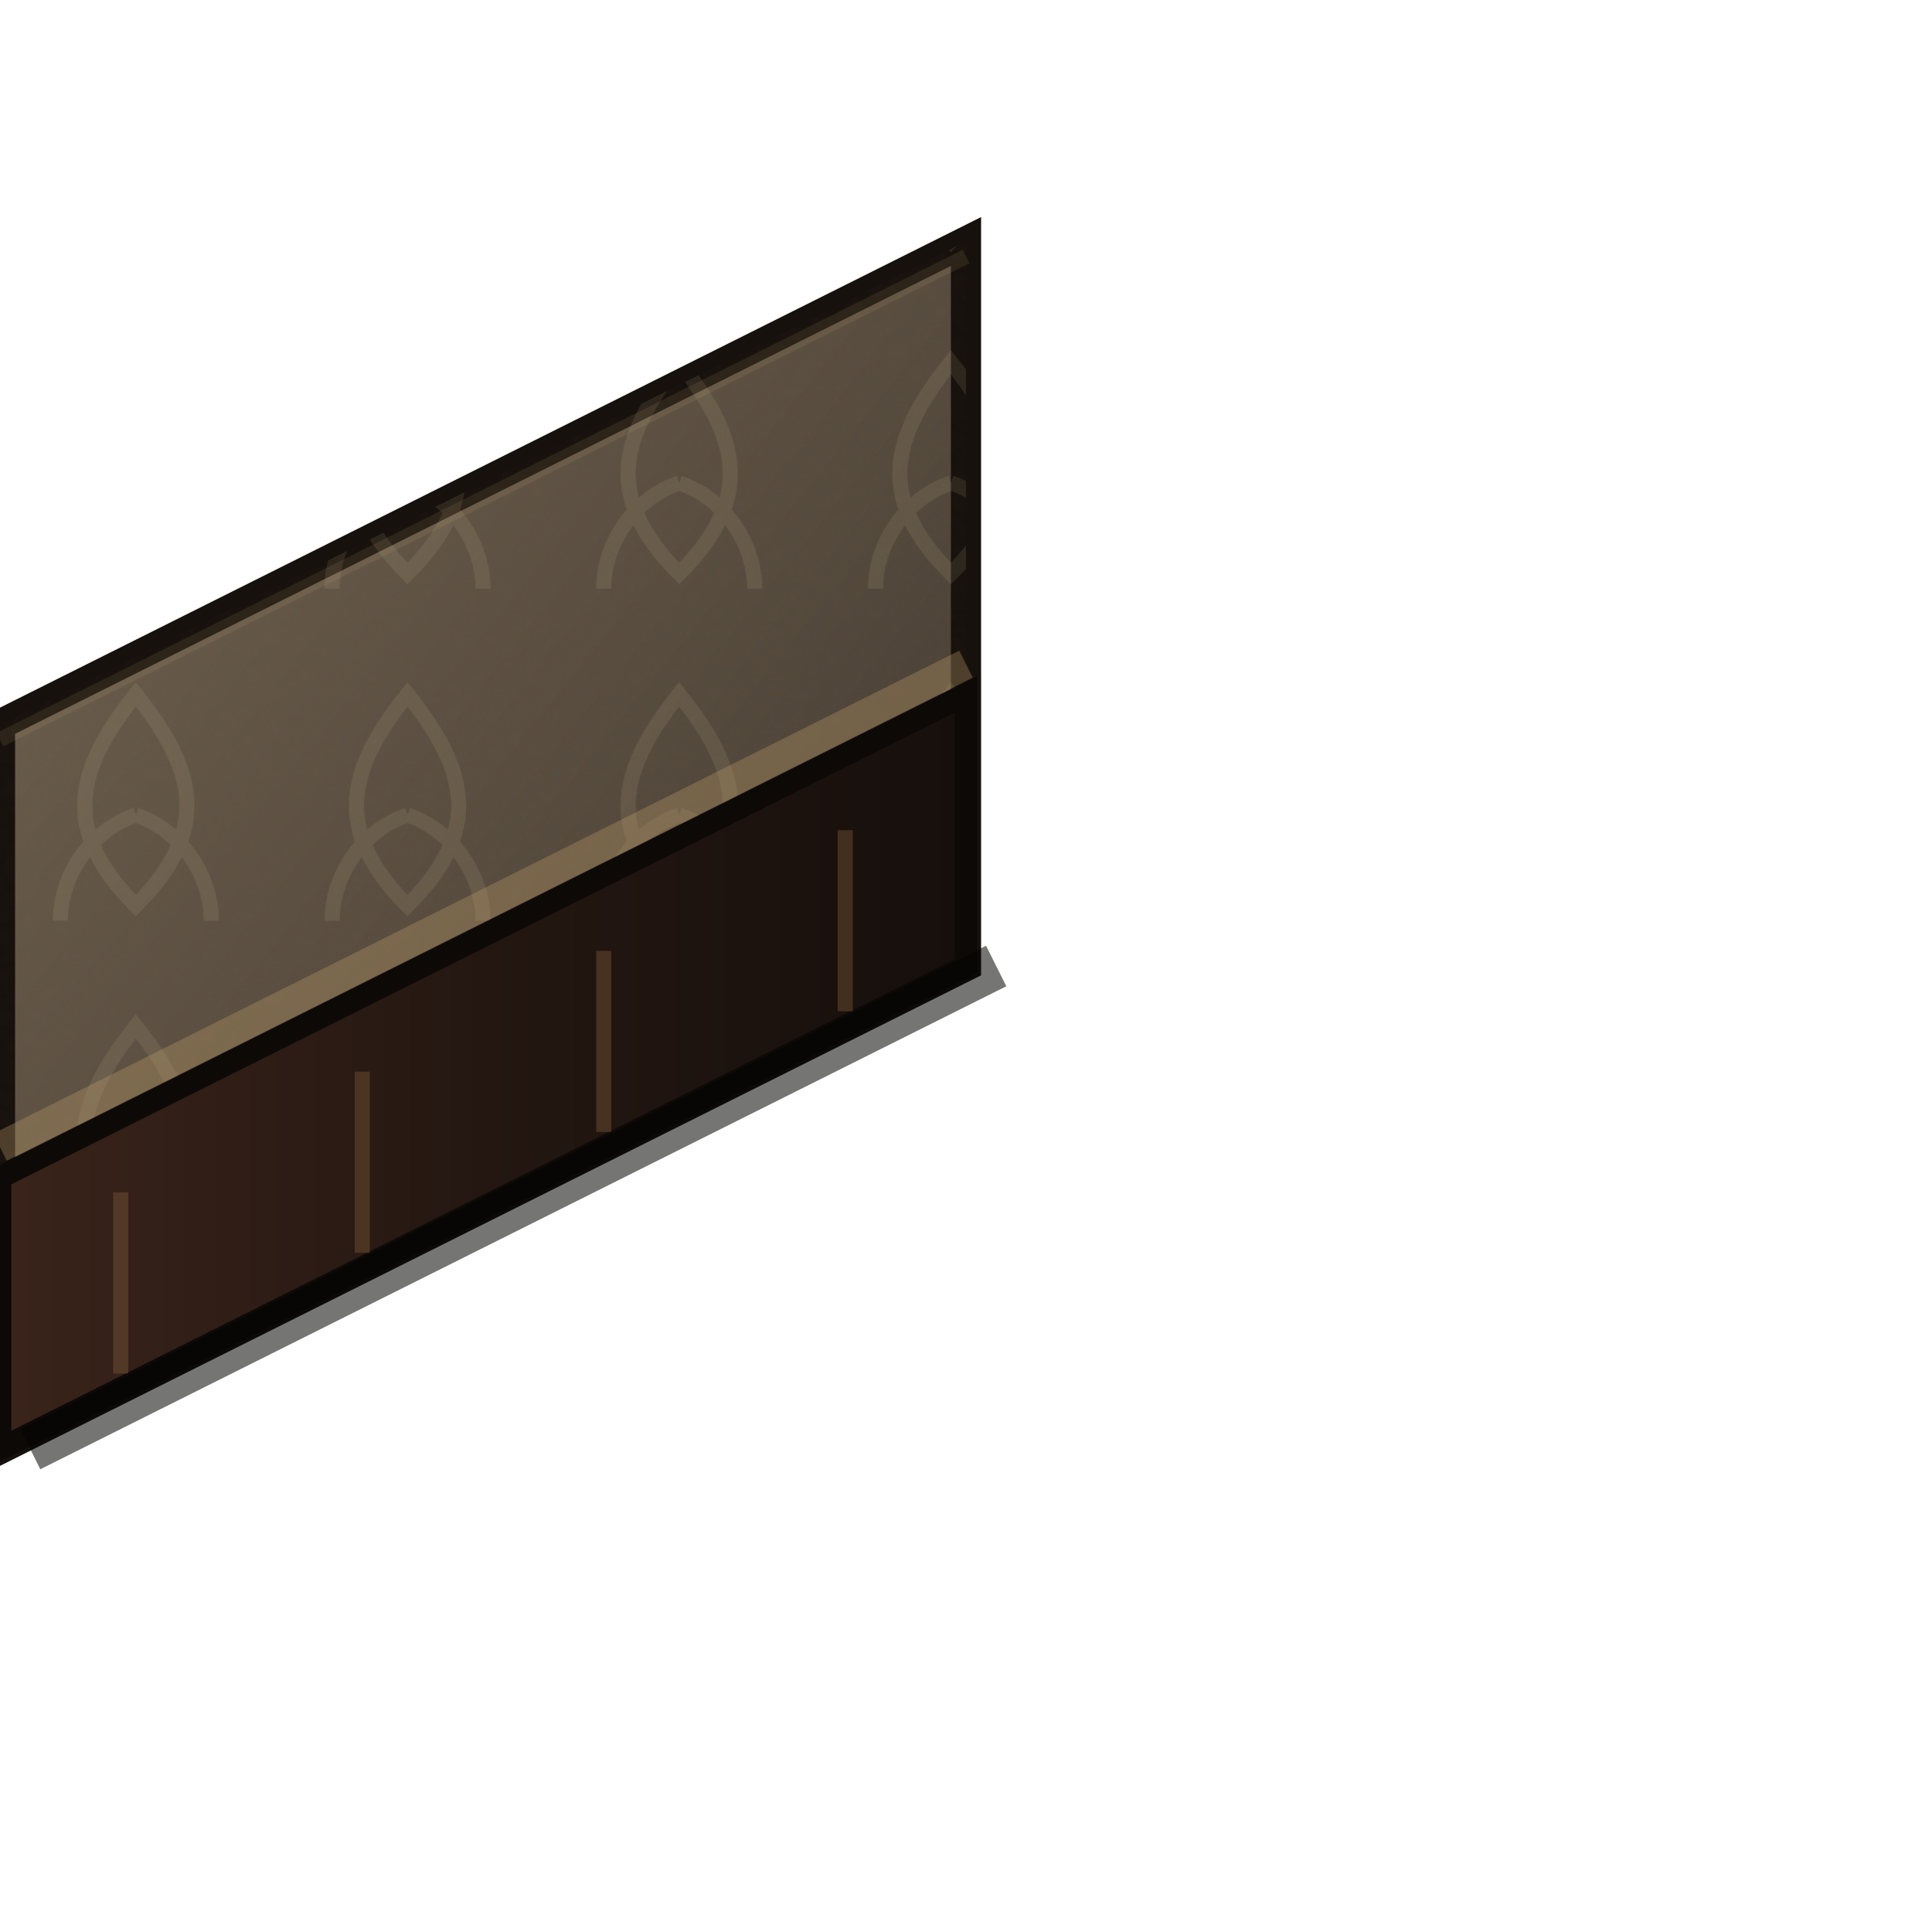
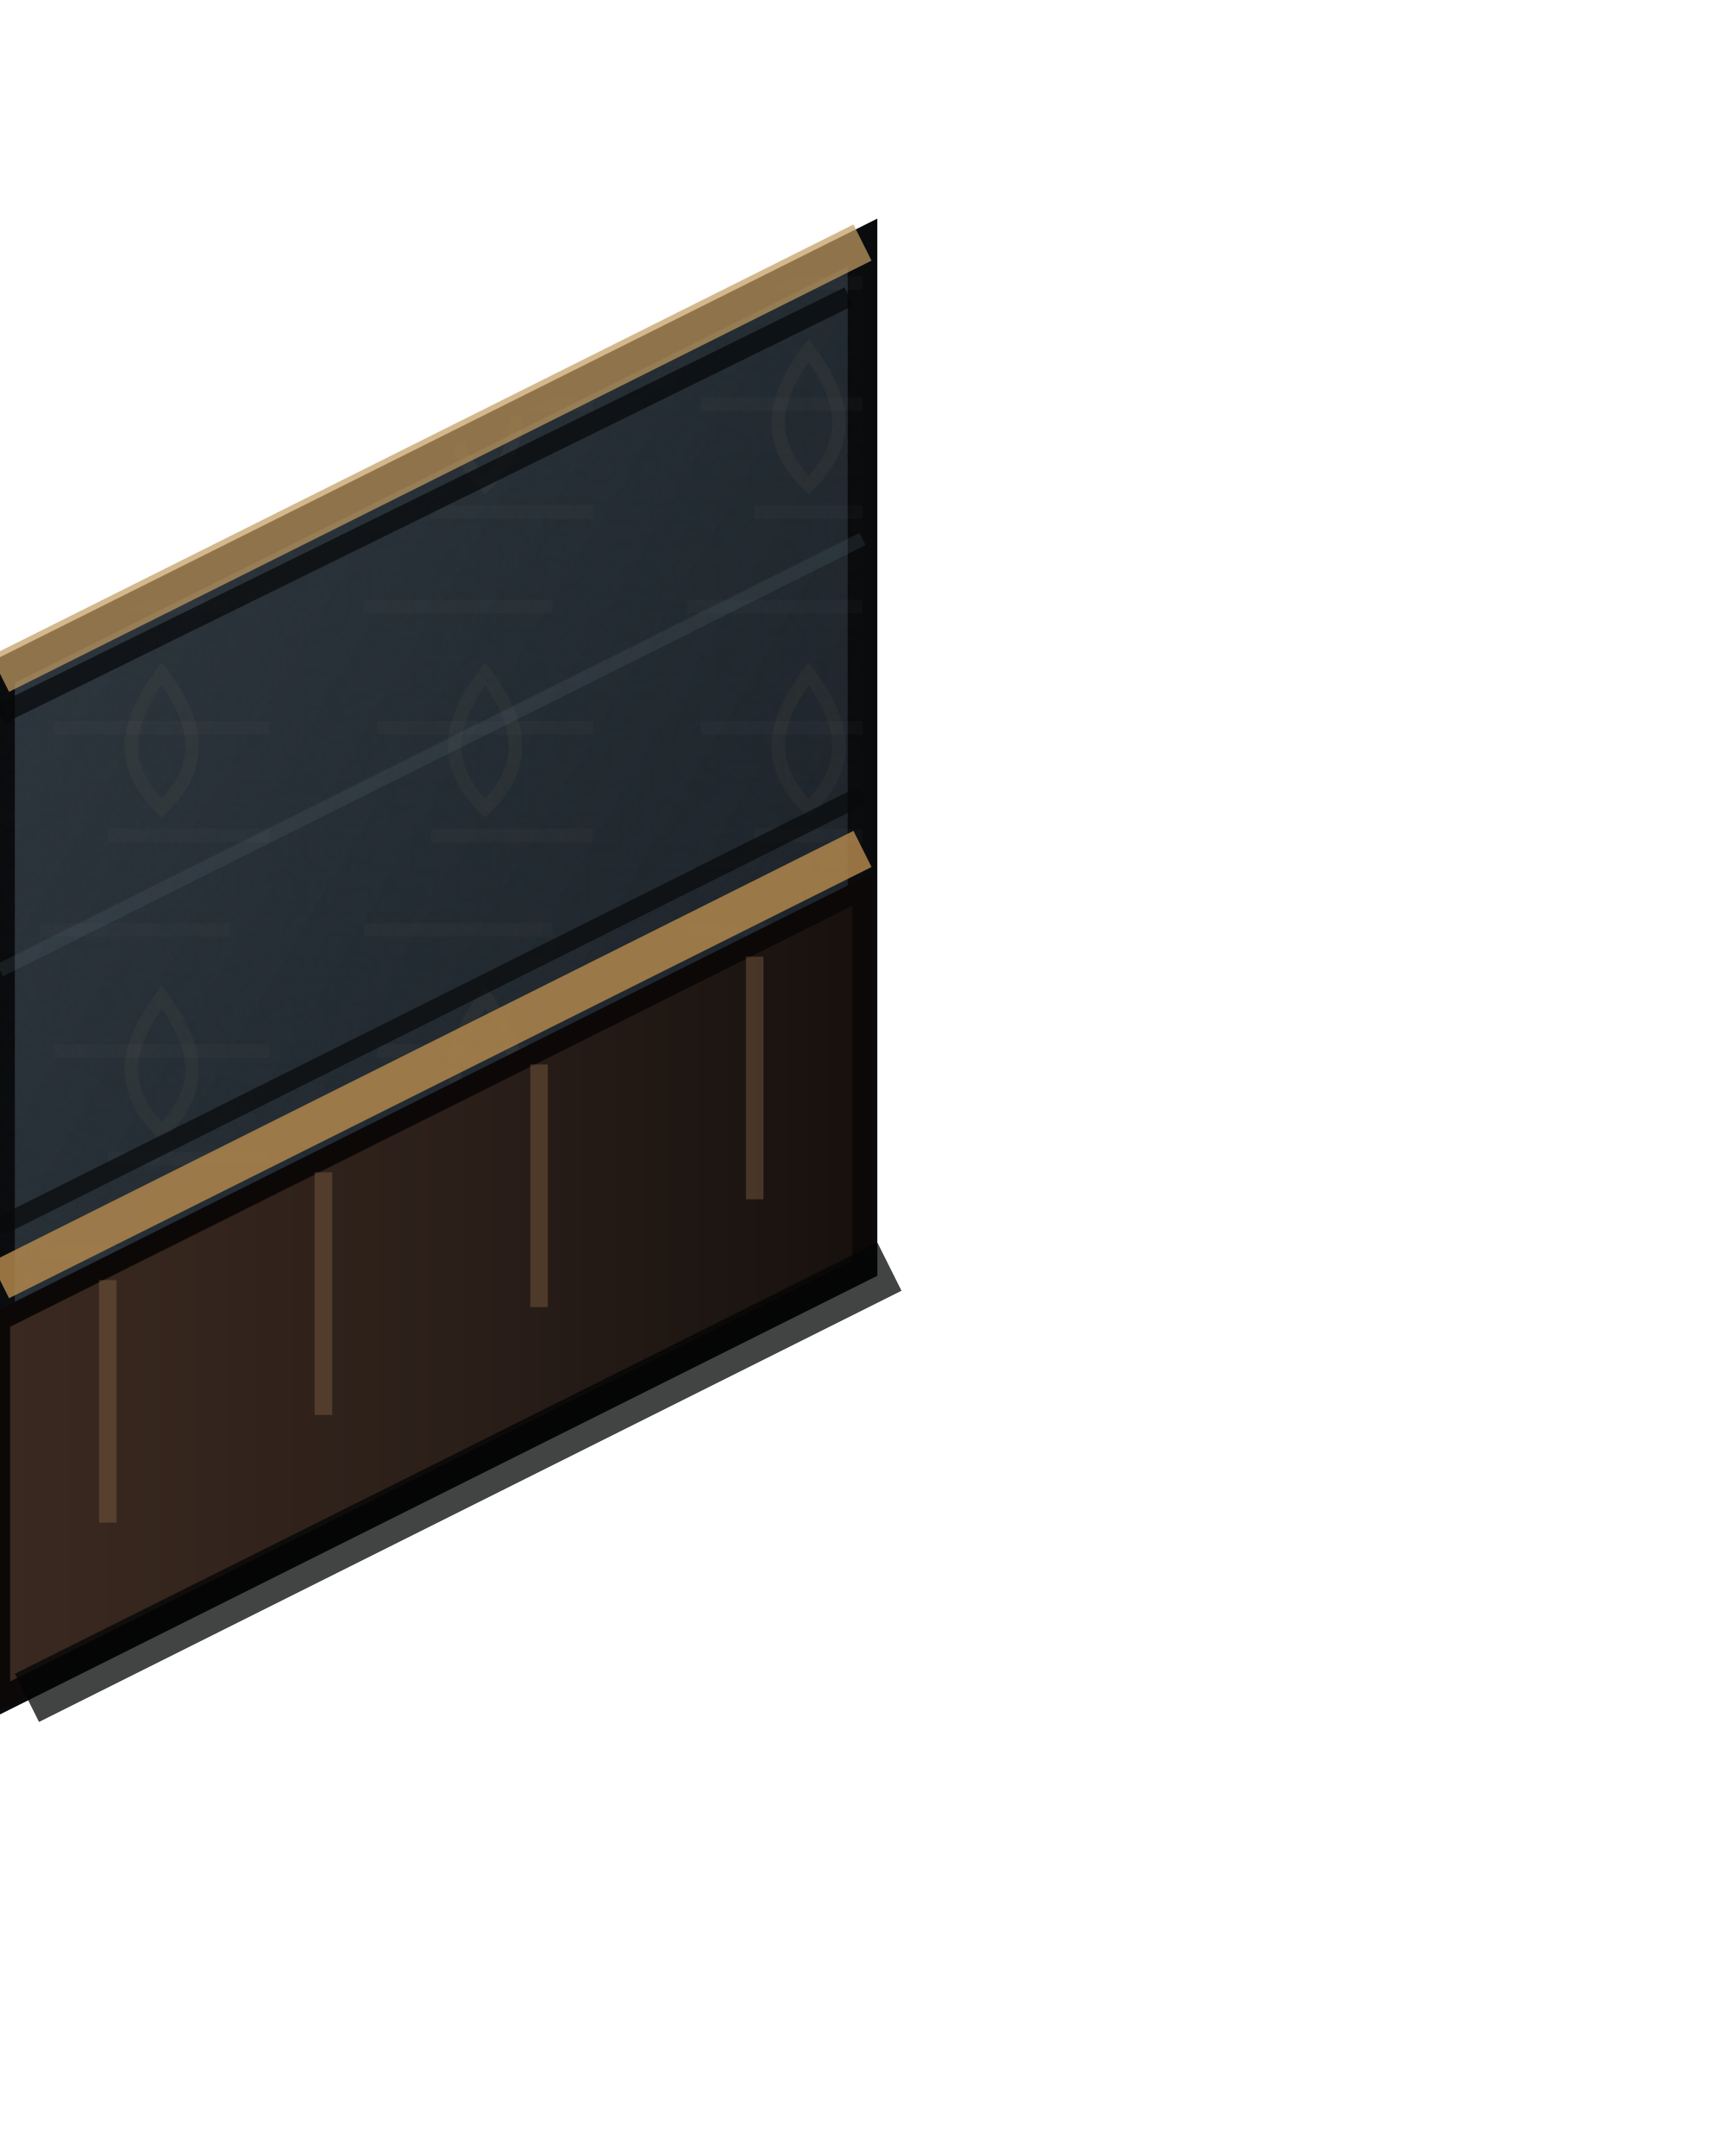
- <svg xmlns="http://www.w3.org/2000/svg" width="128" height="128" viewBox="0 0 128 128">
+ <svg xmlns="http://www.w3.org/2000/svg" width="128" height="160" viewBox="0 0 128 160">
  <defs>
    <linearGradient id="paper" x1="0" y1="0" x2="1" y2="1">
-       <stop stop-color="#716452" />
-       <stop offset=".55" stop-color="#554a3d" />
-       <stop offset="1" stop-color="#382f29" />
+       <stop stop-color="#303941" />
+       <stop offset=".46" stop-color="#242c33" />
+       <stop offset="1" stop-color="#151a20" />
    </linearGradient>
    <linearGradient id="wood" x1="0" y1="0" x2="1" y2="0">
-       <stop stop-color="#3a241b" />
-       <stop offset=".5" stop-color="#241711" />
-       <stop offset="1" stop-color="#160f0c" />
+       <stop stop-color="#3a2920" />
+       <stop offset=".52" stop-color="#2b1f19" />
+       <stop offset="1" stop-color="#17110e" />
    </linearGradient>
-     <pattern id="damask" width="18" height="22" patternUnits="userSpaceOnUse">
-       <path d="M9 2c4 5 5 9 0 14C4 11 5 7 9 2Zm0 8c-3 1-5 4-5 7m5-7c3 1 5 4 5 7" fill="none" stroke="#d5c197" stroke-opacity=".12" stroke-width="1" />
+     <pattern id="paperGrain" width="24" height="24" patternUnits="userSpaceOnUse">
+       <path d="M4 6h16M8 14h12M3 21h14" stroke="#90a0aa" stroke-opacity=".035" stroke-width="1" />
+       <path d="M12 2c3 4 3 7 0 10-3-3-3-6 0-10Z" fill="none" stroke="#d1b37b" stroke-opacity=".045" />
    </pattern>
    <filter id="grain">
-       <feTurbulence baseFrequency=".75" numOctaves="2" seed="12" />
-       <feColorMatrix values="0 0 0 0 .3 0 0 0 0 .22 0 0 0 0 .16 0 0 0 .16 0" />
+       <feTurbulence baseFrequency=".62" numOctaves="2" seed="17" />
+       <feColorMatrix values="0 0 0 0 .15 0 0 0 0 .18 0 0 0 0 .2 0 0 0 .13 0" />
    </filter>
    <clipPath id="wall">
-       <path d="M0 96 64 64 64 16 0 48Z" />
+       <path d="M0 126 64 94 64 18 0 50Z" />
    </clipPath>
  </defs>
-   <path d="M0 96 64 64 64 16 0 48Z" fill="url(#paper)" stroke="#17110d" stroke-width="2" />
+   <path d="M0 126 64 94 64 18 0 50Z" fill="url(#paper)" stroke="#090b0d" stroke-width="2.2" />
  <g clip-path="url(#wall)">
-     <rect x="0" y="15" width="66" height="82" fill="url(#damask)" />
-     <rect width="70" height="100" filter="url(#grain)" opacity=".16" />
+     <rect x="0" y="15" width="66" height="116" fill="url(#paperGrain)" />
+     <rect x="0" y="14" width="70" height="120" filter="url(#grain)" opacity=".18" />
  </g>
-   <path d="M0 78 64 46v18L0 96Z" fill="url(#wood)" stroke="#0d0907" stroke-width="1.5" />
-   <path d="M8 79v12M24 71v12M40 63v12M56 55v12" stroke="#7c583b" stroke-opacity=".42" />
-   <path d="M0 76 64 44" stroke="#c2a06b" stroke-opacity=".32" stroke-width="2" />
-   <path d="M0 49 64 17" stroke="#c9aa78" stroke-opacity=".12" />
-   <path d="M2 96 66 64" stroke="#050403" stroke-opacity=".55" stroke-width="3" />
+   <path d="M0 98 64 66v28L0 126Z" fill="url(#wood)" stroke="#0b0807" stroke-width="1.5" />
+   <path d="M0 95 64 63" stroke="#b58a4e" stroke-opacity=".82" stroke-width="3" />
+   <path d="M0 91 64 59" stroke="#090a0b" stroke-opacity=".7" stroke-width="1.4" />
+   <path d="M8 95v18M24 87v18M40 79v18M56 71v18" stroke="#806043" stroke-opacity=".44" stroke-width="1.3" />
+   <path d="M0 50 64 18" stroke="#c29b61" stroke-opacity=".72" stroke-width="3" />
+   <path d="M0 53 63 22" stroke="#070809" stroke-opacity=".7" stroke-width="1.5" />
+   <path d="M0 72 64 40" stroke="#63707a" stroke-opacity=".18" />
+   <path d="M2 126 66 94" stroke="#030404" stroke-opacity=".75" stroke-width="4" />
</svg>
